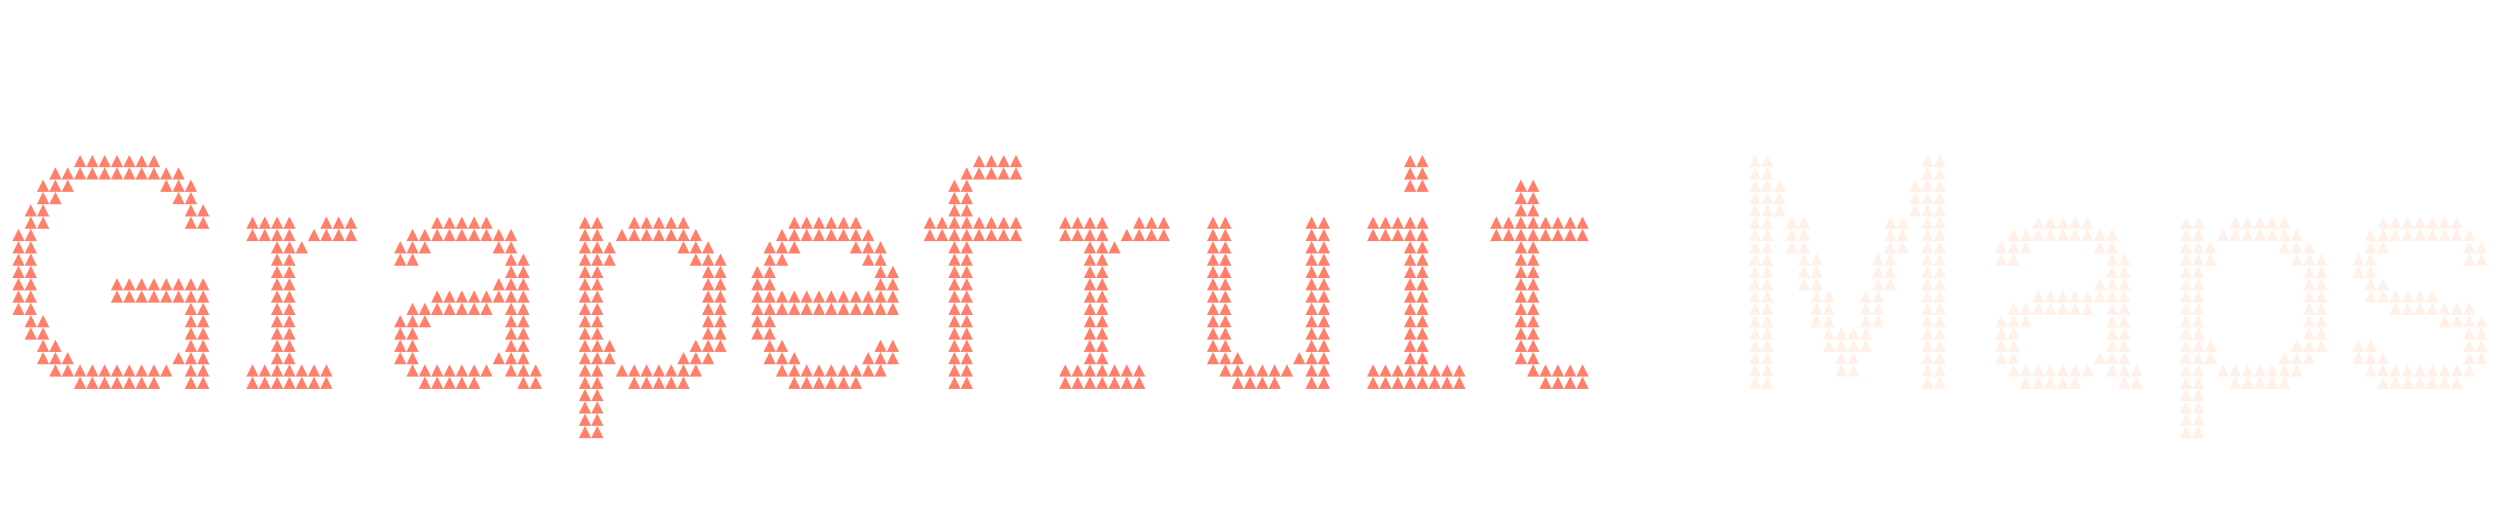
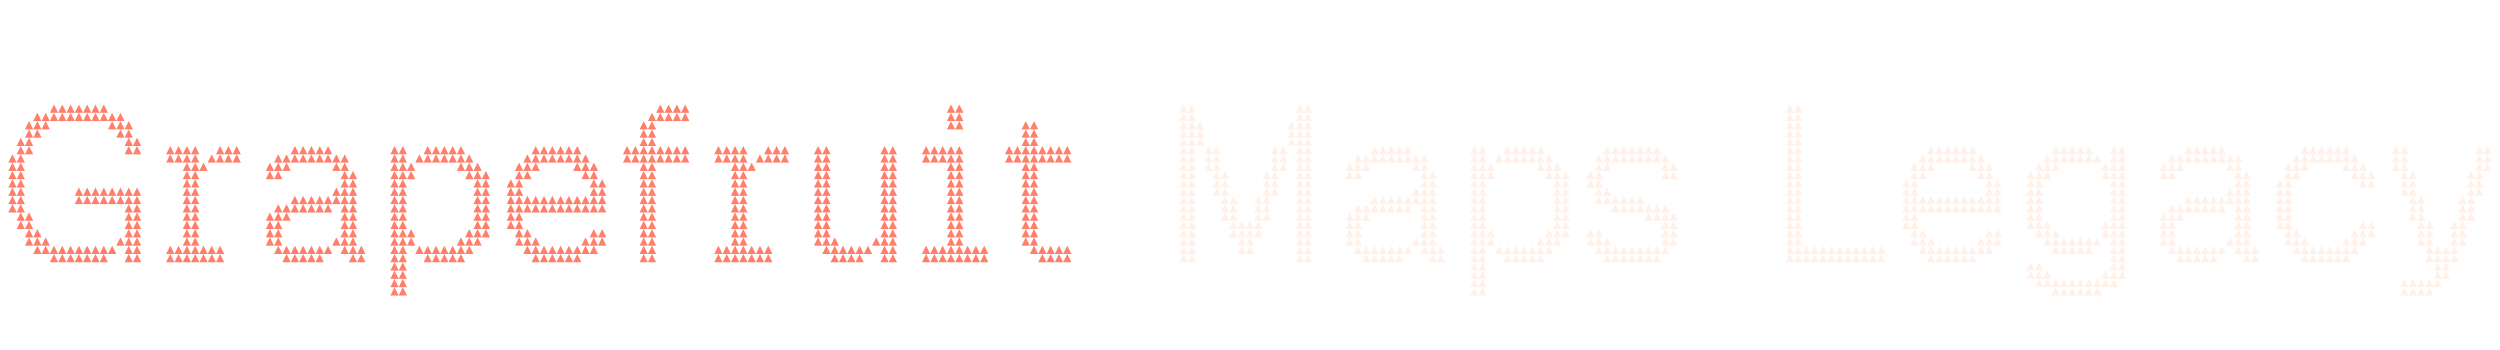
- <svg xmlns="http://www.w3.org/2000/svg" width="308.560" height="64" viewBox="0 0 308.560 64">
+ <svg xmlns="http://www.w3.org/2000/svg" width="457.520" height="64" viewBox="0 0 457.520 64">
  <path fill="#FF7F6B" transform="translate(0.000 48) scale(0.04 -0.04)" d="M475 722 494 684H456ZM285 722 304 684H266ZM361 722 380 684H342ZM247 722 266 684H228ZM399 722 418 684H380ZM323 722 342 684H304ZM437 722 456 684H418ZM171 684 190 646H152ZM437 684 456 646H418ZM551 684 570 646H532ZM323 684 342 646H304ZM209 684 228 646H190ZM475 684 494 646H456ZM285 684 304 646H266ZM399 684 418 646H380ZM361 684 380 646H342ZM513 684 532 646H494ZM247 684 266 646H228ZM171 646 190 608H152ZM589 646 608 608H570ZM209 646 228 608H190ZM513 646 532 608H494ZM551 646 570 608H532ZM133 646 152 608H114ZM589 608 608 570H570ZM171 608 190 570H152ZM551 608 570 570H532ZM133 608 152 570H114ZM95 570 114 532H76ZM589 570 608 532H570ZM133 570 152 532H114ZM627 570 646 532H608ZM133 532 152 494H114ZM589 532 608 494H570ZM95 532 114 494H76ZM627 532 646 494H608ZM95 494 114 456H76ZM57 494 76 456H38ZM57 456 76 418H38ZM95 456 114 418H76ZM57 418 76 380H38ZM95 418 114 380H76ZM57 380 76 342H38ZM95 380 114 342H76ZM589 342 608 304H570ZM627 342 646 304H608ZM551 342 570 304H532ZM513 342 532 304H494ZM475 342 494 304H456ZM437 342 456 304H418ZM95 342 114 304H76ZM399 342 418 304H380ZM361 342 380 304H342ZM57 342 76 304H38ZM551 304 570 266H532ZM57 304 76 266H38ZM513 304 532 266H494ZM475 304 494 266H456ZM437 304 456 266H418ZM589 304 608 266H570ZM627 304 646 266H608ZM95 304 114 266H76ZM361 304 380 266H342ZM399 304 418 266H380ZM589 266 608 228H570ZM57 266 76 228H38ZM95 266 114 228H76ZM627 266 646 228H608ZM95 228 114 190H76ZM133 228 152 190H114ZM589 228 608 190H570ZM627 228 646 190H608ZM95 190 114 152H76ZM133 190 152 152H114ZM627 190 646 152H608ZM589 190 608 152H570ZM589 152 608 114H570ZM133 152 152 114H114ZM171 152 190 114H152ZM627 152 646 114H608ZM589 114 608 76H570ZM551 114 570 76H532ZM627 114 646 76H608ZM171 114 190 76H152ZM209 114 228 76H190ZM133 114 152 76H114ZM627 76 646 38H608ZM171 76 190 38H152ZM209 76 228 38H190ZM247 76 266 38H228ZM513 76 532 38H494ZM589 76 608 38H570ZM285 76 304 38H266ZM437 76 456 38H418ZM475 76 494 38H456ZM323 76 342 38H304ZM361 76 380 38H342ZM399 76 418 38H380ZM399 38 418 0H380ZM627 38 646 0H608ZM589 38 608 0H570ZM437 38 456 0H418ZM323 38 342 0H304ZM361 38 380 0H342ZM285 38 304 0H266ZM247 38 266 0H228ZM475 38 494 0H456Z" />
  <path fill="#FF7F6B" transform="translate(27.360 48) scale(0.04 -0.04)" d="M133 532 152 494H114ZM399 532 418 494H380ZM95 532 114 494H76ZM323 532 342 494H304ZM209 532 228 494H190ZM171 532 190 494H152ZM361 532 380 494H342ZM171 494 190 456H152ZM323 494 342 456H304ZM95 494 114 456H76ZM285 494 304 456H266ZM133 494 152 456H114ZM209 494 228 456H190ZM399 494 418 456H380ZM361 494 380 456H342ZM209 456 228 418H190ZM171 456 190 418H152ZM247 456 266 418H228ZM171 418 190 380H152ZM209 418 228 380H190ZM171 380 190 342H152ZM209 380 228 342H190ZM171 342 190 304H152ZM209 342 228 304H190ZM171 304 190 266H152ZM209 304 228 266H190ZM171 266 190 228H152ZM209 266 228 228H190ZM209 228 228 190H190ZM171 228 190 190H152ZM171 190 190 152H152ZM209 190 228 152H190ZM209 152 228 114H190ZM171 152 190 114H152ZM209 114 228 76H190ZM171 114 190 76H152ZM285 76 304 38H266ZM247 76 266 38H228ZM95 76 114 38H76ZM133 76 152 38H114ZM171 76 190 38H152ZM209 76 228 38H190ZM323 76 342 38H304ZM285 38 304 0H266ZM247 38 266 0H228ZM95 38 114 0H76ZM133 38 152 0H114ZM209 38 228 0H190ZM171 38 190 0H152ZM323 38 342 0H304Z" />
  <path fill="#FF7F6B" transform="translate(45.600 48) scale(0.04 -0.04)" d="M247 532 266 494H228ZM361 532 380 494H342ZM209 532 228 494H190ZM323 532 342 494H304ZM285 532 304 494H266ZM285 494 304 456H266ZM133 494 152 456H114ZM247 494 266 456H228ZM361 494 380 456H342ZM171 494 190 456H152ZM209 494 228 456H190ZM437 494 456 456H418ZM399 494 418 456H380ZM323 494 342 456H304ZM95 456 114 418H76ZM171 456 190 418H152ZM133 456 152 418H114ZM437 456 456 418H418ZM399 456 418 418H380ZM133 418 152 380H114ZM95 418 114 380H76ZM475 418 494 380H456ZM437 418 456 380H418ZM437 380 456 342H418ZM475 380 494 342H456ZM399 342 418 304H380ZM475 342 494 304H456ZM437 342 456 304H418ZM209 304 228 266H190ZM437 304 456 266H418ZM475 304 494 266H456ZM399 304 418 266H380ZM361 304 380 266H342ZM323 304 342 266H304ZM285 304 304 266H266ZM247 304 266 266H228ZM475 266 494 228H456ZM171 266 190 228H152ZM209 266 228 228H190ZM437 266 456 228H418ZM133 266 152 228H114ZM323 266 342 228H304ZM285 266 304 228H266ZM361 266 380 228H342ZM247 266 266 228H228ZM171 228 190 190H152ZM95 228 114 190H76ZM133 228 152 190H114ZM437 228 456 190H418ZM475 228 494 190H456ZM95 190 114 152H76ZM475 190 494 152H456ZM437 190 456 152H418ZM133 190 152 152H114ZM437 152 456 114H418ZM475 152 494 114H456ZM133 152 152 114H114ZM95 152 114 114H76ZM437 114 456 76H418ZM475 114 494 76H456ZM95 114 114 76H76ZM133 114 152 76H114ZM399 114 418 76H380ZM475 76 494 38H456ZM513 76 532 38H494ZM323 76 342 38H304ZM437 76 456 38H418ZM361 76 380 38H342ZM133 76 152 38H114ZM171 76 190 38H152ZM285 76 304 38H266ZM209 76 228 38H190ZM247 76 266 38H228ZM513 38 532 0H494ZM475 38 494 0H456ZM323 38 342 0H304ZM171 38 190 0H152ZM209 38 228 0H190ZM247 38 266 0H228ZM285 38 304 0H266Z" />
  <path fill="#FF7F6B" transform="translate(68.400 48) scale(0.04 -0.04)" d="M133 532 152 494H114ZM247 532 266 494H228ZM285 532 304 494H266ZM323 532 342 494H304ZM361 532 380 494H342ZM399 532 418 494H380ZM95 532 114 494H76ZM247 494 266 456H228ZM323 494 342 456H304ZM209 494 228 456H190ZM361 494 380 456H342ZM437 494 456 456H418ZM399 494 418 456H380ZM285 494 304 456H266ZM95 494 114 456H76ZM133 494 152 456H114ZM95 456 114 418H76ZM171 456 190 418H152ZM399 456 418 418H380ZM437 456 456 418H418ZM475 456 494 418H456ZM133 456 152 418H114ZM513 418 532 380H494ZM95 418 114 380H76ZM133 418 152 380H114ZM171 418 190 380H152ZM437 418 456 380H418ZM475 418 494 380H456ZM133 380 152 342H114ZM475 380 494 342H456ZM513 380 532 342H494ZM95 380 114 342H76ZM133 342 152 304H114ZM95 342 114 304H76ZM513 342 532 304H494ZM475 342 494 304H456ZM133 304 152 266H114ZM95 304 114 266H76ZM513 304 532 266H494ZM475 304 494 266H456ZM475 266 494 228H456ZM133 266 152 228H114ZM95 266 114 228H76ZM513 266 532 228H494ZM513 228 532 190H494ZM475 228 494 190H456ZM95 228 114 190H76ZM133 228 152 190H114ZM475 190 494 152H456ZM513 190 532 152H494ZM95 190 114 152H76ZM133 190 152 152H114ZM475 152 494 114H456ZM513 152 532 114H494ZM171 152 190 114H152ZM133 152 152 114H114ZM437 152 456 114H418ZM95 152 114 114H76ZM171 114 190 76H152ZM95 114 114 76H76ZM399 114 418 76H380ZM133 114 152 76H114ZM437 114 456 76H418ZM475 114 494 76H456ZM437 76 456 38H418ZM133 76 152 38H114ZM95 76 114 38H76ZM399 76 418 38H380ZM361 76 380 38H342ZM323 76 342 38H304ZM285 76 304 38H266ZM247 76 266 38H228ZM209 76 228 38H190ZM95 38 114 0H76ZM133 38 152 0H114ZM361 38 380 0H342ZM399 38 418 0H380ZM323 38 342 0H304ZM285 38 304 0H266ZM247 38 266 0H228ZM133 0 152 -38H114ZM95 0 114 -38H76ZM95 -38 114 -76H76ZM133 -38 152 -76H114ZM133 -76 152 -114H114ZM95 -76 114 -114H76ZM95 -114 114 -152H76ZM133 -114 152 -152H114Z" />
  <path fill="#FF7F6B" transform="translate(91.200 48) scale(0.04 -0.04)" d="M323 532 342 494H304ZM361 532 380 494H342ZM285 532 304 494H266ZM247 532 266 494H228ZM209 532 228 494H190ZM171 532 190 494H152ZM323 494 342 456H304ZM133 494 152 456H114ZM171 494 190 456H152ZM361 494 380 456H342ZM399 494 418 456H380ZM285 494 304 456H266ZM209 494 228 456H190ZM247 494 266 456H228ZM171 456 190 418H152ZM133 456 152 418H114ZM95 456 114 418H76ZM399 456 418 418H380ZM361 456 380 418H342ZM437 456 456 418H418ZM437 418 456 380H418ZM95 418 114 380H76ZM133 418 152 380H114ZM399 418 418 380H380ZM437 380 456 342H418ZM95 380 114 342H76ZM57 380 76 342H38ZM475 380 494 342H456ZM57 342 76 304H38ZM95 342 114 304H76ZM437 342 456 304H418ZM475 342 494 304H456ZM57 304 76 266H38ZM399 304 418 266H380ZM361 304 380 266H342ZM323 304 342 266H304ZM285 304 304 266H266ZM247 304 266 266H228ZM209 304 228 266H190ZM95 304 114 266H76ZM171 304 190 266H152ZM133 304 152 266H114ZM475 304 494 266H456ZM437 304 456 266H418ZM171 266 190 228H152ZM247 266 266 228H228ZM209 266 228 228H190ZM285 266 304 228H266ZM323 266 342 228H304ZM437 266 456 228H418ZM475 266 494 228H456ZM361 266 380 228H342ZM399 266 418 228H380ZM95 266 114 228H76ZM57 266 76 228H38ZM133 266 152 228H114ZM95 228 114 190H76ZM57 228 76 190H38ZM95 190 114 152H76ZM57 190 76 152H38ZM133 152 152 114H114ZM95 152 114 114H76ZM475 152 494 114H456ZM437 152 456 114H418ZM171 114 190 76H152ZM95 114 114 76H76ZM133 114 152 76H114ZM399 114 418 76H380ZM475 114 494 76H456ZM437 114 456 76H418ZM285 76 304 38H266ZM247 76 266 38H228ZM209 76 228 38H190ZM133 76 152 38H114ZM399 76 418 38H380ZM323 76 342 38H304ZM437 76 456 38H418ZM361 76 380 38H342ZM171 76 190 38H152ZM285 38 304 0H266ZM247 38 266 0H228ZM209 38 228 0H190ZM323 38 342 0H304ZM361 38 380 0H342ZM171 38 190 0H152Z" />
  <path fill="#FF7F6B" transform="translate(112.480 48) scale(0.04 -0.04)" d="M323 722 342 684H304ZM285 722 304 684H266ZM247 722 266 684H228ZM209 722 228 684H190ZM209 684 228 646H190ZM247 684 266 646H228ZM285 684 304 646H266ZM323 684 342 646H304ZM171 684 190 646H152ZM171 646 190 608H152ZM133 646 152 608H114ZM171 608 190 570H152ZM133 608 152 570H114ZM171 570 190 532H152ZM133 570 152 532H114ZM133 532 152 494H114ZM323 532 342 494H304ZM57 532 76 494H38ZM285 532 304 494H266ZM247 532 266 494H228ZM209 532 228 494H190ZM95 532 114 494H76ZM171 532 190 494H152ZM323 494 342 456H304ZM95 494 114 456H76ZM57 494 76 456H38ZM285 494 304 456H266ZM247 494 266 456H228ZM171 494 190 456H152ZM133 494 152 456H114ZM209 494 228 456H190ZM133 456 152 418H114ZM171 456 190 418H152ZM133 418 152 380H114ZM171 418 190 380H152ZM133 380 152 342H114ZM171 380 190 342H152ZM133 342 152 304H114ZM171 342 190 304H152ZM133 304 152 266H114ZM171 304 190 266H152ZM171 266 190 228H152ZM133 266 152 228H114ZM171 228 190 190H152ZM133 228 152 190H114ZM171 190 190 152H152ZM133 190 152 152H114ZM171 152 190 114H152ZM133 152 152 114H114ZM171 114 190 76H152ZM133 114 152 76H114ZM133 76 152 38H114ZM171 76 190 38H152ZM171 38 190 0H152ZM133 38 152 0H114Z" />
  <path fill="#FF7F6B" transform="translate(127.680 48) scale(0.04 -0.04)" d="M133 532 152 494H114ZM399 532 418 494H380ZM95 532 114 494H76ZM323 532 342 494H304ZM209 532 228 494H190ZM171 532 190 494H152ZM361 532 380 494H342ZM171 494 190 456H152ZM323 494 342 456H304ZM95 494 114 456H76ZM285 494 304 456H266ZM133 494 152 456H114ZM209 494 228 456H190ZM399 494 418 456H380ZM361 494 380 456H342ZM209 456 228 418H190ZM171 456 190 418H152ZM247 456 266 418H228ZM171 418 190 380H152ZM209 418 228 380H190ZM171 380 190 342H152ZM209 380 228 342H190ZM171 342 190 304H152ZM209 342 228 304H190ZM171 304 190 266H152ZM209 304 228 266H190ZM171 266 190 228H152ZM209 266 228 228H190ZM209 228 228 190H190ZM171 228 190 190H152ZM171 190 190 152H152ZM209 190 228 152H190ZM209 152 228 114H190ZM171 152 190 114H152ZM209 114 228 76H190ZM171 114 190 76H152ZM285 76 304 38H266ZM247 76 266 38H228ZM95 76 114 38H76ZM133 76 152 38H114ZM171 76 190 38H152ZM209 76 228 38H190ZM323 76 342 38H304ZM285 38 304 0H266ZM247 38 266 0H228ZM95 38 114 0H76ZM133 38 152 0H114ZM209 38 228 0H190ZM171 38 190 0H152ZM323 38 342 0H304Z" />
  <path fill="#FF7F6B" transform="translate(145.920 48) scale(0.04 -0.04)" d="M133 532 152 494H114ZM95 532 114 494H76ZM399 532 418 494H380ZM437 532 456 494H418ZM133 494 152 456H114ZM437 494 456 456H418ZM95 494 114 456H76ZM399 494 418 456H380ZM133 456 152 418H114ZM437 456 456 418H418ZM95 456 114 418H76ZM399 456 418 418H380ZM133 418 152 380H114ZM437 418 456 380H418ZM95 418 114 380H76ZM399 418 418 380H380ZM399 380 418 342H380ZM95 380 114 342H76ZM133 380 152 342H114ZM437 380 456 342H418ZM399 342 418 304H380ZM133 342 152 304H114ZM95 342 114 304H76ZM437 342 456 304H418ZM399 304 418 266H380ZM133 304 152 266H114ZM95 304 114 266H76ZM437 304 456 266H418ZM399 266 418 228H380ZM133 266 152 228H114ZM95 266 114 228H76ZM437 266 456 228H418ZM437 228 456 190H418ZM95 228 114 190H76ZM133 228 152 190H114ZM399 228 418 190H380ZM437 190 456 152H418ZM95 190 114 152H76ZM133 190 152 152H114ZM399 190 418 152H380ZM95 152 114 114H76ZM399 152 418 114H380ZM133 152 152 114H114ZM437 152 456 114H418ZM95 114 114 76H76ZM133 114 152 76H114ZM171 114 190 76H152ZM399 114 418 76H380ZM361 114 380 76H342ZM437 114 456 76H418ZM171 76 190 38H152ZM209 76 228 38H190ZM247 76 266 38H228ZM285 76 304 38H266ZM323 76 342 38H304ZM133 76 152 38H114ZM399 76 418 38H380ZM437 76 456 38H418ZM285 38 304 0H266ZM171 38 190 0H152ZM247 38 266 0H228ZM399 38 418 0H380ZM437 38 456 0H418ZM209 38 228 0H190Z" />
  <path fill="#FF7F6B" transform="translate(167.200 48) scale(0.04 -0.04)" d="M133 532 152 494H114ZM171 532 190 494H152ZM57 532 76 494H38ZM209 532 228 494H190ZM95 532 114 494H76ZM171 494 190 456H152ZM209 494 228 456H190ZM95 494 114 456H76ZM57 494 76 456H38ZM133 494 152 456H114ZM209 456 228 418H190ZM171 456 190 418H152ZM209 418 228 380H190ZM171 418 190 380H152ZM209 380 228 342H190ZM171 380 190 342H152ZM209 342 228 304H190ZM171 342 190 304H152ZM171 304 190 266H152ZM209 304 228 266H190ZM209 266 228 228H190ZM171 266 190 228H152ZM209 228 228 190H190ZM171 228 190 190H152ZM171 190 190 152H152ZM209 190 228 152H190ZM171 152 190 114H152ZM209 152 228 114H190ZM171 114 190 76H152ZM209 114 228 76H190ZM57 76 76 38H38ZM285 76 304 38H266ZM247 76 266 38H228ZM171 76 190 38H152ZM209 76 228 38H190ZM133 76 152 38H114ZM95 76 114 38H76ZM323 76 342 38H304ZM247 38 266 0H228ZM285 38 304 0H266ZM209 38 228 0H190ZM171 38 190 0H152ZM133 38 152 0H114ZM95 38 114 0H76ZM57 38 76 0H38ZM323 38 342 0H304ZM209 722 228 684H190ZM171 722 190 684H152ZM171 684 190 646H152ZM209 684 228 646H190ZM171 646 190 608H152ZM209 646 228 608H190Z" />
  <path fill="#FF7F6B" transform="translate(182.400 48) scale(0.04 -0.04)" d="M171 646 190 608H152ZM133 646 152 608H114ZM171 608 190 570H152ZM133 608 152 570H114ZM133 570 152 532H114ZM171 570 190 532H152ZM95 532 114 494H76ZM133 532 152 494H114ZM171 532 190 494H152ZM57 532 76 494H38ZM209 532 228 494H190ZM247 532 266 494H228ZM285 532 304 494H266ZM323 532 342 494H304ZM95 494 114 456H76ZM323 494 342 456H304ZM285 494 304 456H266ZM247 494 266 456H228ZM209 494 228 456H190ZM133 494 152 456H114ZM171 494 190 456H152ZM57 494 76 456H38ZM133 456 152 418H114ZM171 456 190 418H152ZM133 418 152 380H114ZM171 418 190 380H152ZM171 380 190 342H152ZM133 380 152 342H114ZM133 342 152 304H114ZM171 342 190 304H152ZM133 304 152 266H114ZM171 304 190 266H152ZM133 266 152 228H114ZM171 266 190 228H152ZM133 228 152 190H114ZM171 228 190 190H152ZM171 190 190 152H152ZM133 190 152 152H114ZM133 152 152 114H114ZM171 152 190 114H152ZM171 114 190 76H152ZM133 114 152 76H114ZM285 76 304 38H266ZM247 76 266 38H228ZM209 76 228 38H190ZM171 76 190 38H152ZM323 76 342 38H304ZM285 38 304 0H266ZM247 38 266 0H228ZM209 38 228 0H190ZM323 38 342 0H304Z" />
  <path fill="#FFF1E8" transform="translate(212.800 48) scale(0.04 -0.04)" d="M627 722 646 684H608ZM665 722 684 684H646ZM133 722 152 684H114ZM95 722 114 684H76ZM627 684 646 646H608ZM665 684 684 646H646ZM133 684 152 646H114ZM95 684 114 646H76ZM171 646 190 608H152ZM627 646 646 608H608ZM589 646 608 608H570ZM665 646 684 608H646ZM133 646 152 608H114ZM95 646 114 608H76ZM627 608 646 570H608ZM95 608 114 570H76ZM133 608 152 570H114ZM589 608 608 570H570ZM665 608 684 570H646ZM171 608 190 570H152ZM627 570 646 532H608ZM589 570 608 532H570ZM665 570 684 532H646ZM95 570 114 532H76ZM133 570 152 532H114ZM171 570 190 532H152ZM133 532 152 494H114ZM209 532 228 494H190ZM95 532 114 494H76ZM665 532 684 494H646ZM513 532 532 494H494ZM247 532 266 494H228ZM551 532 570 494H532ZM627 532 646 494H608ZM209 494 228 456H190ZM133 494 152 456H114ZM665 494 684 456H646ZM247 494 266 456H228ZM627 494 646 456H608ZM551 494 570 456H532ZM513 494 532 456H494ZM95 494 114 456H76ZM209 456 228 418H190ZM551 456 570 418H532ZM95 456 114 418H76ZM133 456 152 418H114ZM665 456 684 418H646ZM247 456 266 418H228ZM627 456 646 418H608ZM513 456 532 418H494ZM513 418 532 380H494ZM627 418 646 380H608ZM475 418 494 380H456ZM133 418 152 380H114ZM95 418 114 380H76ZM665 418 684 380H646ZM285 418 304 380H266ZM247 418 266 380H228ZM285 380 304 342H266ZM627 380 646 342H608ZM133 380 152 342H114ZM95 380 114 342H76ZM665 380 684 342H646ZM475 380 494 342H456ZM247 380 266 342H228ZM513 380 532 342H494ZM627 342 646 304H608ZM95 342 114 304H76ZM133 342 152 304H114ZM475 342 494 304H456ZM247 342 266 304H228ZM665 342 684 304H646ZM513 342 532 304H494ZM285 342 304 304H266ZM437 304 456 266H418ZM627 304 646 266H608ZM285 304 304 266H266ZM323 304 342 266H304ZM95 304 114 266H76ZM133 304 152 266H114ZM665 304 684 266H646ZM475 304 494 266H456ZM285 266 304 228H266ZM323 266 342 228H304ZM133 266 152 228H114ZM95 266 114 228H76ZM665 266 684 228H646ZM627 266 646 228H608ZM475 266 494 228H456ZM437 266 456 228H418ZM627 228 646 190H608ZM323 228 342 190H304ZM285 228 304 190H266ZM95 228 114 190H76ZM133 228 152 190H114ZM665 228 684 190H646ZM437 228 456 190H418ZM475 228 494 190H456ZM665 190 684 152H646ZM437 190 456 152H418ZM323 190 342 152H304ZM361 190 380 152H342ZM399 190 418 152H380ZM627 190 646 152H608ZM133 190 152 152H114ZM95 190 114 152H76ZM437 152 456 114H418ZM323 152 342 114H304ZM361 152 380 114H342ZM627 152 646 114H608ZM399 152 418 114H380ZM133 152 152 114H114ZM95 152 114 114H76ZM665 152 684 114H646ZM665 114 684 76H646ZM627 114 646 76H608ZM361 114 380 76H342ZM95 114 114 76H76ZM399 114 418 76H380ZM133 114 152 76H114ZM361 76 380 38H342ZM665 76 684 38H646ZM627 76 646 38H608ZM133 76 152 38H114ZM95 76 114 38H76ZM399 76 418 38H380ZM627 38 646 0H608ZM665 38 684 0H646ZM133 38 152 0H114ZM95 38 114 0H76Z" />
  <path fill="#FFF1E8" transform="translate(243.200 48) scale(0.04 -0.04)" d="M247 532 266 494H228ZM361 532 380 494H342ZM209 532 228 494H190ZM323 532 342 494H304ZM285 532 304 494H266ZM285 494 304 456H266ZM133 494 152 456H114ZM247 494 266 456H228ZM361 494 380 456H342ZM171 494 190 456H152ZM209 494 228 456H190ZM437 494 456 456H418ZM399 494 418 456H380ZM323 494 342 456H304ZM95 456 114 418H76ZM171 456 190 418H152ZM133 456 152 418H114ZM437 456 456 418H418ZM399 456 418 418H380ZM133 418 152 380H114ZM95 418 114 380H76ZM475 418 494 380H456ZM437 418 456 380H418ZM437 380 456 342H418ZM475 380 494 342H456ZM399 342 418 304H380ZM475 342 494 304H456ZM437 342 456 304H418ZM209 304 228 266H190ZM437 304 456 266H418ZM475 304 494 266H456ZM399 304 418 266H380ZM361 304 380 266H342ZM323 304 342 266H304ZM285 304 304 266H266ZM247 304 266 266H228ZM475 266 494 228H456ZM171 266 190 228H152ZM209 266 228 228H190ZM437 266 456 228H418ZM133 266 152 228H114ZM323 266 342 228H304ZM285 266 304 228H266ZM361 266 380 228H342ZM247 266 266 228H228ZM171 228 190 190H152ZM95 228 114 190H76ZM133 228 152 190H114ZM437 228 456 190H418ZM475 228 494 190H456ZM95 190 114 152H76ZM475 190 494 152H456ZM437 190 456 152H418ZM133 190 152 152H114ZM437 152 456 114H418ZM475 152 494 114H456ZM133 152 152 114H114ZM95 152 114 114H76ZM437 114 456 76H418ZM475 114 494 76H456ZM95 114 114 76H76ZM133 114 152 76H114ZM399 114 418 76H380ZM475 76 494 38H456ZM513 76 532 38H494ZM323 76 342 38H304ZM437 76 456 38H418ZM361 76 380 38H342ZM133 76 152 38H114ZM171 76 190 38H152ZM285 76 304 38H266ZM209 76 228 38H190ZM247 76 266 38H228ZM513 38 532 0H494ZM475 38 494 0H456ZM323 38 342 0H304ZM171 38 190 0H152ZM209 38 228 0H190ZM247 38 266 0H228ZM285 38 304 0H266Z" />
  <path fill="#FFF1E8" transform="translate(266.000 48) scale(0.04 -0.04)" d="M133 532 152 494H114ZM247 532 266 494H228ZM285 532 304 494H266ZM323 532 342 494H304ZM361 532 380 494H342ZM399 532 418 494H380ZM95 532 114 494H76ZM247 494 266 456H228ZM323 494 342 456H304ZM209 494 228 456H190ZM361 494 380 456H342ZM437 494 456 456H418ZM399 494 418 456H380ZM285 494 304 456H266ZM95 494 114 456H76ZM133 494 152 456H114ZM95 456 114 418H76ZM171 456 190 418H152ZM399 456 418 418H380ZM437 456 456 418H418ZM475 456 494 418H456ZM133 456 152 418H114ZM513 418 532 380H494ZM95 418 114 380H76ZM133 418 152 380H114ZM171 418 190 380H152ZM437 418 456 380H418ZM475 418 494 380H456ZM133 380 152 342H114ZM475 380 494 342H456ZM513 380 532 342H494ZM95 380 114 342H76ZM133 342 152 304H114ZM95 342 114 304H76ZM513 342 532 304H494ZM475 342 494 304H456ZM133 304 152 266H114ZM95 304 114 266H76ZM513 304 532 266H494ZM475 304 494 266H456ZM475 266 494 228H456ZM133 266 152 228H114ZM95 266 114 228H76ZM513 266 532 228H494ZM513 228 532 190H494ZM475 228 494 190H456ZM95 228 114 190H76ZM133 228 152 190H114ZM475 190 494 152H456ZM513 190 532 152H494ZM95 190 114 152H76ZM133 190 152 152H114ZM475 152 494 114H456ZM513 152 532 114H494ZM171 152 190 114H152ZM133 152 152 114H114ZM437 152 456 114H418ZM95 152 114 114H76ZM171 114 190 76H152ZM95 114 114 76H76ZM399 114 418 76H380ZM133 114 152 76H114ZM437 114 456 76H418ZM475 114 494 76H456ZM437 76 456 38H418ZM133 76 152 38H114ZM95 76 114 38H76ZM399 76 418 38H380ZM361 76 380 38H342ZM323 76 342 38H304ZM285 76 304 38H266ZM247 76 266 38H228ZM209 76 228 38H190ZM95 38 114 0H76ZM133 38 152 0H114ZM361 38 380 0H342ZM399 38 418 0H380ZM323 38 342 0H304ZM285 38 304 0H266ZM247 38 266 0H228ZM133 0 152 -38H114ZM95 0 114 -38H76ZM95 -38 114 -76H76ZM133 -38 152 -76H114ZM133 -76 152 -114H114ZM95 -76 114 -114H76ZM95 -114 114 -152H76ZM133 -114 152 -152H114Z" />
  <path fill="#FFF1E8" transform="translate(288.800 48) scale(0.04 -0.04)" d="M171 532 190 494H152ZM133 532 152 494H114ZM361 532 380 494H342ZM323 532 342 494H304ZM285 532 304 494H266ZM247 532 266 494H228ZM209 532 228 494H190ZM95 494 114 456H76ZM133 494 152 456H114ZM171 494 190 456H152ZM209 494 228 456H190ZM247 494 266 456H228ZM285 494 304 456H266ZM323 494 342 456H304ZM361 494 380 456H342ZM399 494 418 456H380ZM437 456 456 418H418ZM399 456 418 418H380ZM133 456 152 418H114ZM95 456 114 418H76ZM437 418 456 380H418ZM399 418 418 380H380ZM95 418 114 380H76ZM57 418 76 380H38ZM95 380 114 342H76ZM57 380 76 342H38ZM95 342 114 304H76ZM133 342 152 304H114ZM209 304 228 266H190ZM285 304 304 266H266ZM247 304 266 266H228ZM171 304 190 266H152ZM95 304 114 266H76ZM133 304 152 266H114ZM399 266 418 228H380ZM323 266 342 228H304ZM285 266 304 228H266ZM247 266 266 228H228ZM361 266 380 228H342ZM209 266 228 228H190ZM171 266 190 228H152ZM437 228 456 190H418ZM399 228 418 190H380ZM323 228 342 190H304ZM361 228 380 190H342ZM399 190 418 152H380ZM437 190 456 152H418ZM95 152 114 114H76ZM399 152 418 114H380ZM437 152 456 114H418ZM57 152 76 114H38ZM133 114 152 76H114ZM399 114 418 76H380ZM95 114 114 76H76ZM437 114 456 76H418ZM57 114 76 76H38ZM133 76 152 38H114ZM171 76 190 38H152ZM209 76 228 38H190ZM247 76 266 38H228ZM285 76 304 38H266ZM323 76 342 38H304ZM361 76 380 38H342ZM399 76 418 38H380ZM95 76 114 38H76ZM171 38 190 0H152ZM361 38 380 0H342ZM323 38 342 0H304ZM285 38 304 0H266ZM247 38 266 0H228ZM209 38 228 0H190ZM133 38 152 0H114Z" />
+   <path fill="#FFF1E8" transform="translate(323.760 48) scale(0.04 -0.04)" d="M133 722 152 684H114ZM95 722 114 684H76ZM133 684 152 646H114ZM95 684 114 646H76ZM95 646 114 608H76ZM133 646 152 608H114ZM95 608 114 570H76ZM133 608 152 570H114ZM95 570 114 532H76ZM133 570 152 532H114ZM95 532 114 494H76ZM133 532 152 494H114ZM95 494 114 456H76ZM133 494 152 456H114ZM95 456 114 418H76ZM133 456 152 418H114ZM95 418 114 380H76ZM133 418 152 380H114ZM95 380 114 342H76ZM133 380 152 342H114ZM95 342 114 304H76ZM133 342 152 304H114ZM95 304 114 266H76ZM133 304 152 266H114ZM133 266 152 228H114ZM95 266 114 228H76ZM95 228 114 190H76ZM133 228 152 190H114ZM133 190 152 152H114ZM95 190 114 152H76ZM95 152 114 114H76ZM133 152 152 114H114ZM133 114 152 76H114ZM95 114 114 76H76ZM171 76 190 38H152ZM133 76 152 38H114ZM95 76 114 38H76ZM209 76 228 38H190ZM247 76 266 38H228ZM285 76 304 38H266ZM323 76 342 38H304ZM361 76 380 38H342ZM399 76 418 38H380ZM437 76 456 38H418ZM475 76 494 38H456ZM513 76 532 38H494ZM133 38 152 0H114ZM95 38 114 0H76ZM171 38 190 0H152ZM209 38 228 0H190ZM247 38 266 0H228ZM285 38 304 0H266ZM323 38 342 0H304ZM361 38 380 0H342ZM399 38 418 0H380ZM437 38 456 0H418ZM475 38 494 0H456ZM513 38 532 0H494Z" />
+   <path fill="#FFF1E8" transform="translate(346.560 48) scale(0.04 -0.04)" d="M323 532 342 494H304ZM361 532 380 494H342ZM285 532 304 494H266ZM247 532 266 494H228ZM209 532 228 494H190ZM171 532 190 494H152ZM323 494 342 456H304ZM133 494 152 456H114ZM171 494 190 456H152ZM361 494 380 456H342ZM399 494 418 456H380ZM285 494 304 456H266ZM209 494 228 456H190ZM247 494 266 456H228ZM171 456 190 418H152ZM133 456 152 418H114ZM95 456 114 418H76ZM399 456 418 418H380ZM361 456 380 418H342ZM437 456 456 418H418ZM437 418 456 380H418ZM95 418 114 380H76ZM133 418 152 380H114ZM399 418 418 380H380ZM437 380 456 342H418ZM95 380 114 342H76ZM57 380 76 342H38ZM475 380 494 342H456ZM57 342 76 304H38ZM95 342 114 304H76ZM437 342 456 304H418ZM475 342 494 304H456ZM57 304 76 266H38ZM399 304 418 266H380ZM361 304 380 266H342ZM323 304 342 266H304ZM285 304 304 266H266ZM247 304 266 266H228ZM209 304 228 266H190ZM95 304 114 266H76ZM171 304 190 266H152ZM133 304 152 266H114ZM475 304 494 266H456ZM437 304 456 266H418ZM171 266 190 228H152ZM247 266 266 228H228ZM209 266 228 228H190ZM285 266 304 228H266ZM323 266 342 228H304ZM437 266 456 228H418ZM475 266 494 228H456ZM361 266 380 228H342ZM399 266 418 228H380ZM95 266 114 228H76ZM57 266 76 228H38ZM133 266 152 228H114ZM95 228 114 190H76ZM57 228 76 190H38ZM95 190 114 152H76ZM57 190 76 152H38ZM133 152 152 114H114ZM95 152 114 114H76ZM475 152 494 114H456ZM437 152 456 114H418ZM171 114 190 76H152ZM95 114 114 76H76ZM133 114 152 76H114ZM399 114 418 76H380ZM475 114 494 76H456ZM437 114 456 76H418ZM285 76 304 38H266ZM247 76 266 38H228ZM209 76 228 38H190ZM133 76 152 38H114ZM399 76 418 38H380ZM323 76 342 38H304ZM437 76 456 38H418ZM361 76 380 38H342ZM171 76 190 38H152ZM285 38 304 0H266ZM247 38 266 0H228ZM209 38 228 0H190ZM323 38 342 0H304ZM361 38 380 0H342ZM171 38 190 0H152Z" />
+   <path fill="#FFF1E8" transform="translate(367.840 48) scale(0.04 -0.04)" d="M513 532 532 494H494ZM475 532 494 494H456ZM361 532 380 494H342ZM323 532 342 494H304ZM285 532 304 494H266ZM247 532 266 494H228ZM209 532 228 494H190ZM171 494 190 456H152ZM513 494 532 456H494ZM475 494 494 456H456ZM399 494 418 456H380ZM361 494 380 456H342ZM323 494 342 456H304ZM285 494 304 456H266ZM247 494 266 456H228ZM209 494 228 456H190ZM209 456 228 418H190ZM513 456 532 418H494ZM437 456 456 418H418ZM475 456 494 418H456ZM171 456 190 418H152ZM133 456 152 418H114ZM95 418 114 380H76ZM437 418 456 380H418ZM513 418 532 380H494ZM171 418 190 380H152ZM133 418 152 380H114ZM475 418 494 380H456ZM475 380 494 342H456ZM95 380 114 342H76ZM133 380 152 342H114ZM513 380 532 342H494ZM95 342 114 304H76ZM133 342 152 304H114ZM475 342 494 304H456ZM513 342 532 304H494ZM95 304 114 266H76ZM133 304 152 266H114ZM475 304 494 266H456ZM513 304 532 266H494ZM95 266 114 228H76ZM513 266 532 228H494ZM475 266 494 228H456ZM133 266 152 228H114ZM513 228 532 190H494ZM133 228 152 190H114ZM475 228 494 190H456ZM95 228 114 190H76ZM133 190 152 152H114ZM437 190 456 152H418ZM513 190 532 152H494ZM475 190 494 152H456ZM95 190 114 152H76ZM171 190 190 152H152ZM437 152 456 114H418ZM475 152 494 114H456ZM133 152 152 114H114ZM171 152 190 114H152ZM209 152 228 114H190ZM513 152 532 114H494ZM475 114 494 76H456ZM513 114 532 76H494ZM171 114 190 76H152ZM209 114 228 76H190ZM247 114 266 76H228ZM285 114 304 76H266ZM323 114 342 76H304ZM361 114 380 76H342ZM399 114 418 76H380ZM475 76 494 38H456ZM513 76 532 38H494ZM209 76 228 38H190ZM247 76 266 38H228ZM285 76 304 38H266ZM323 76 342 38H304ZM361 76 380 38H342ZM475 38 494 0H456ZM513 38 532 0H494ZM513 0 532 -38H494ZM133 0 152 -38H114ZM95 0 114 -38H76ZM475 0 494 -38H456ZM133 -38 152 -76H114ZM437 -38 456 -76H418ZM475 -38 494 -76H456ZM513 -38 532 -76H494ZM95 -38 114 -76H76ZM171 -38 190 -76H152ZM399 -76 418 -114H380ZM361 -76 380 -114H342ZM171 -76 190 -114H152ZM437 -76 456 -114H418ZM475 -76 494 -114H456ZM209 -76 228 -114H190ZM247 -76 266 -114H228ZM285 -76 304 -114H266ZM323 -76 342 -114H304ZM133 -76 152 -114H114ZM399 -114 418 -152H380ZM361 -114 380 -152H342ZM285 -114 304 -152H266ZM247 -114 266 -152H228ZM323 -114 342 -152H304ZM209 -114 228 -152H190Z" />
+   <path fill="#FFF1E8" transform="translate(392.160 48) scale(0.04 -0.04)" d="M247 532 266 494H228ZM361 532 380 494H342ZM209 532 228 494H190ZM323 532 342 494H304ZM285 532 304 494H266ZM285 494 304 456H266ZM133 494 152 456H114ZM247 494 266 456H228ZM361 494 380 456H342ZM171 494 190 456H152ZM209 494 228 456H190ZM437 494 456 456H418ZM399 494 418 456H380ZM323 494 342 456H304ZM95 456 114 418H76ZM171 456 190 418H152ZM133 456 152 418H114ZM437 456 456 418H418ZM399 456 418 418H380ZM133 418 152 380H114ZM95 418 114 380H76ZM475 418 494 380H456ZM437 418 456 380H418ZM437 380 456 342H418ZM475 380 494 342H456ZM399 342 418 304H380ZM475 342 494 304H456ZM437 342 456 304H418ZM209 304 228 266H190ZM437 304 456 266H418ZM475 304 494 266H456ZM399 304 418 266H380ZM361 304 380 266H342ZM323 304 342 266H304ZM285 304 304 266H266ZM247 304 266 266H228ZM475 266 494 228H456ZM171 266 190 228H152ZM209 266 228 228H190ZM437 266 456 228H418ZM133 266 152 228H114ZM323 266 342 228H304ZM285 266 304 228H266ZM361 266 380 228H342ZM247 266 266 228H228ZM171 228 190 190H152ZM95 228 114 190H76ZM133 228 152 190H114ZM437 228 456 190H418ZM475 228 494 190H456ZM95 190 114 152H76ZM475 190 494 152H456ZM437 190 456 152H418ZM133 190 152 152H114ZM437 152 456 114H418ZM475 152 494 114H456ZM133 152 152 114H114ZM95 152 114 114H76ZM437 114 456 76H418ZM475 114 494 76H456ZM95 114 114 76H76ZM133 114 152 76H114ZM399 114 418 76H380ZM475 76 494 38H456ZM513 76 532 38H494ZM323 76 342 38H304ZM437 76 456 38H418ZM361 76 380 38H342ZM133 76 152 38H114ZM171 76 190 38H152ZM285 76 304 38H266ZM209 76 228 38H190ZM247 76 266 38H228ZM513 38 532 0H494ZM475 38 494 0H456ZM323 38 342 0H304ZM171 38 190 0H152ZM209 38 228 0H190ZM247 38 266 0H228ZM285 38 304 0H266Z" />
+   <path fill="#FFF1E8" transform="translate(414.960 48) scale(0.04 -0.04)" d="M323 532 342 494H304ZM209 532 228 494H190ZM285 532 304 494H266ZM361 532 380 494H342ZM171 532 190 494H152ZM247 532 266 494H228ZM323 494 342 456H304ZM133 494 152 456H114ZM285 494 304 456H266ZM209 494 228 456H190ZM361 494 380 456H342ZM399 494 418 456H380ZM247 494 266 456H228ZM171 494 190 456H152ZM133 456 152 418H114ZM95 456 114 418H76ZM399 456 418 418H380ZM437 456 456 418H418ZM361 456 380 418H342ZM171 456 190 418H152ZM95 418 114 380H76ZM133 418 152 380H114ZM399 418 418 380H380ZM437 418 456 380H418ZM475 418 494 380H456ZM437 380 456 342H418ZM57 380 76 342H38ZM95 380 114 342H76ZM475 380 494 342H456ZM57 342 76 304H38ZM95 342 114 304H76ZM95 304 114 266H76ZM57 304 76 266H38ZM57 266 76 228H38ZM95 266 114 228H76ZM95 228 114 190H76ZM57 228 76 190H38ZM475 190 494 152H456ZM95 190 114 152H76ZM57 190 76 152H38ZM437 190 456 152H418ZM475 152 494 114H456ZM133 152 152 114H114ZM399 152 418 114H380ZM437 152 456 114H418ZM95 152 114 114H76ZM361 114 380 76H342ZM437 114 456 76H418ZM95 114 114 76H76ZM133 114 152 76H114ZM171 114 190 76H152ZM399 114 418 76H380ZM399 76 418 38H380ZM361 76 380 38H342ZM323 76 342 38H304ZM247 76 266 38H228ZM209 76 228 38H190ZM133 76 152 38H114ZM171 76 190 38H152ZM285 76 304 38H266ZM247 38 266 0H228ZM285 38 304 0H266ZM323 38 342 0H304ZM361 38 380 0H342ZM171 38 190 0H152ZM209 38 228 0H190Z" />
+   <path fill="#FFF1E8" transform="translate(436.240 48) scale(0.04 -0.04)" d="M475 532 494 494H456ZM57 532 76 494H38ZM95 532 114 494H76ZM437 532 456 494H418ZM57 494 76 456H38ZM95 494 114 456H76ZM437 494 456 456H418ZM475 494 494 456H456ZM95 456 114 418H76ZM57 456 76 418H38ZM437 456 456 418H418ZM475 456 494 418H456ZM95 418 114 380H76ZM133 418 152 380H114ZM437 418 456 380H418ZM399 418 418 380H380ZM95 380 114 342H76ZM399 380 418 342H380ZM437 380 456 342H418ZM133 380 152 342H114ZM437 342 456 304H418ZM399 342 418 304H380ZM133 342 152 304H114ZM95 342 114 304H76ZM399 304 418 266H380ZM133 304 152 266H114ZM171 304 190 266H152ZM361 304 380 266H342ZM399 266 418 228H380ZM361 266 380 228H342ZM171 266 190 228H152ZM133 266 152 228H114ZM399 228 418 190H380ZM361 228 380 190H342ZM133 228 152 190H114ZM171 228 190 190H152ZM171 190 190 152H152ZM361 190 380 152H342ZM209 190 228 152H190ZM323 190 342 152H304ZM323 152 342 114H304ZM171 152 190 114H152ZM209 152 228 114H190ZM361 152 380 114H342ZM209 114 228 76H190ZM361 114 380 76H342ZM171 114 190 76H152ZM323 114 342 76H304ZM285 76 304 38H266ZM209 76 228 38H190ZM247 76 266 38H228ZM323 76 342 38H304ZM209 38 228 0H190ZM285 38 304 0H266ZM247 38 266 0H228ZM323 38 342 0H304ZM247 0 266 -38H228ZM285 0 304 -38H266ZM247 -38 266 -76H228ZM285 -38 304 -76H266ZM247 -76 266 -114H228ZM171 -76 190 -114H152ZM133 -76 152 -114H114ZM95 -76 114 -114H76ZM209 -76 228 -114H190ZM209 -114 228 -152H190ZM133 -114 152 -152H114ZM171 -114 190 -152H152ZM95 -114 114 -152H76Z" />
</svg>
